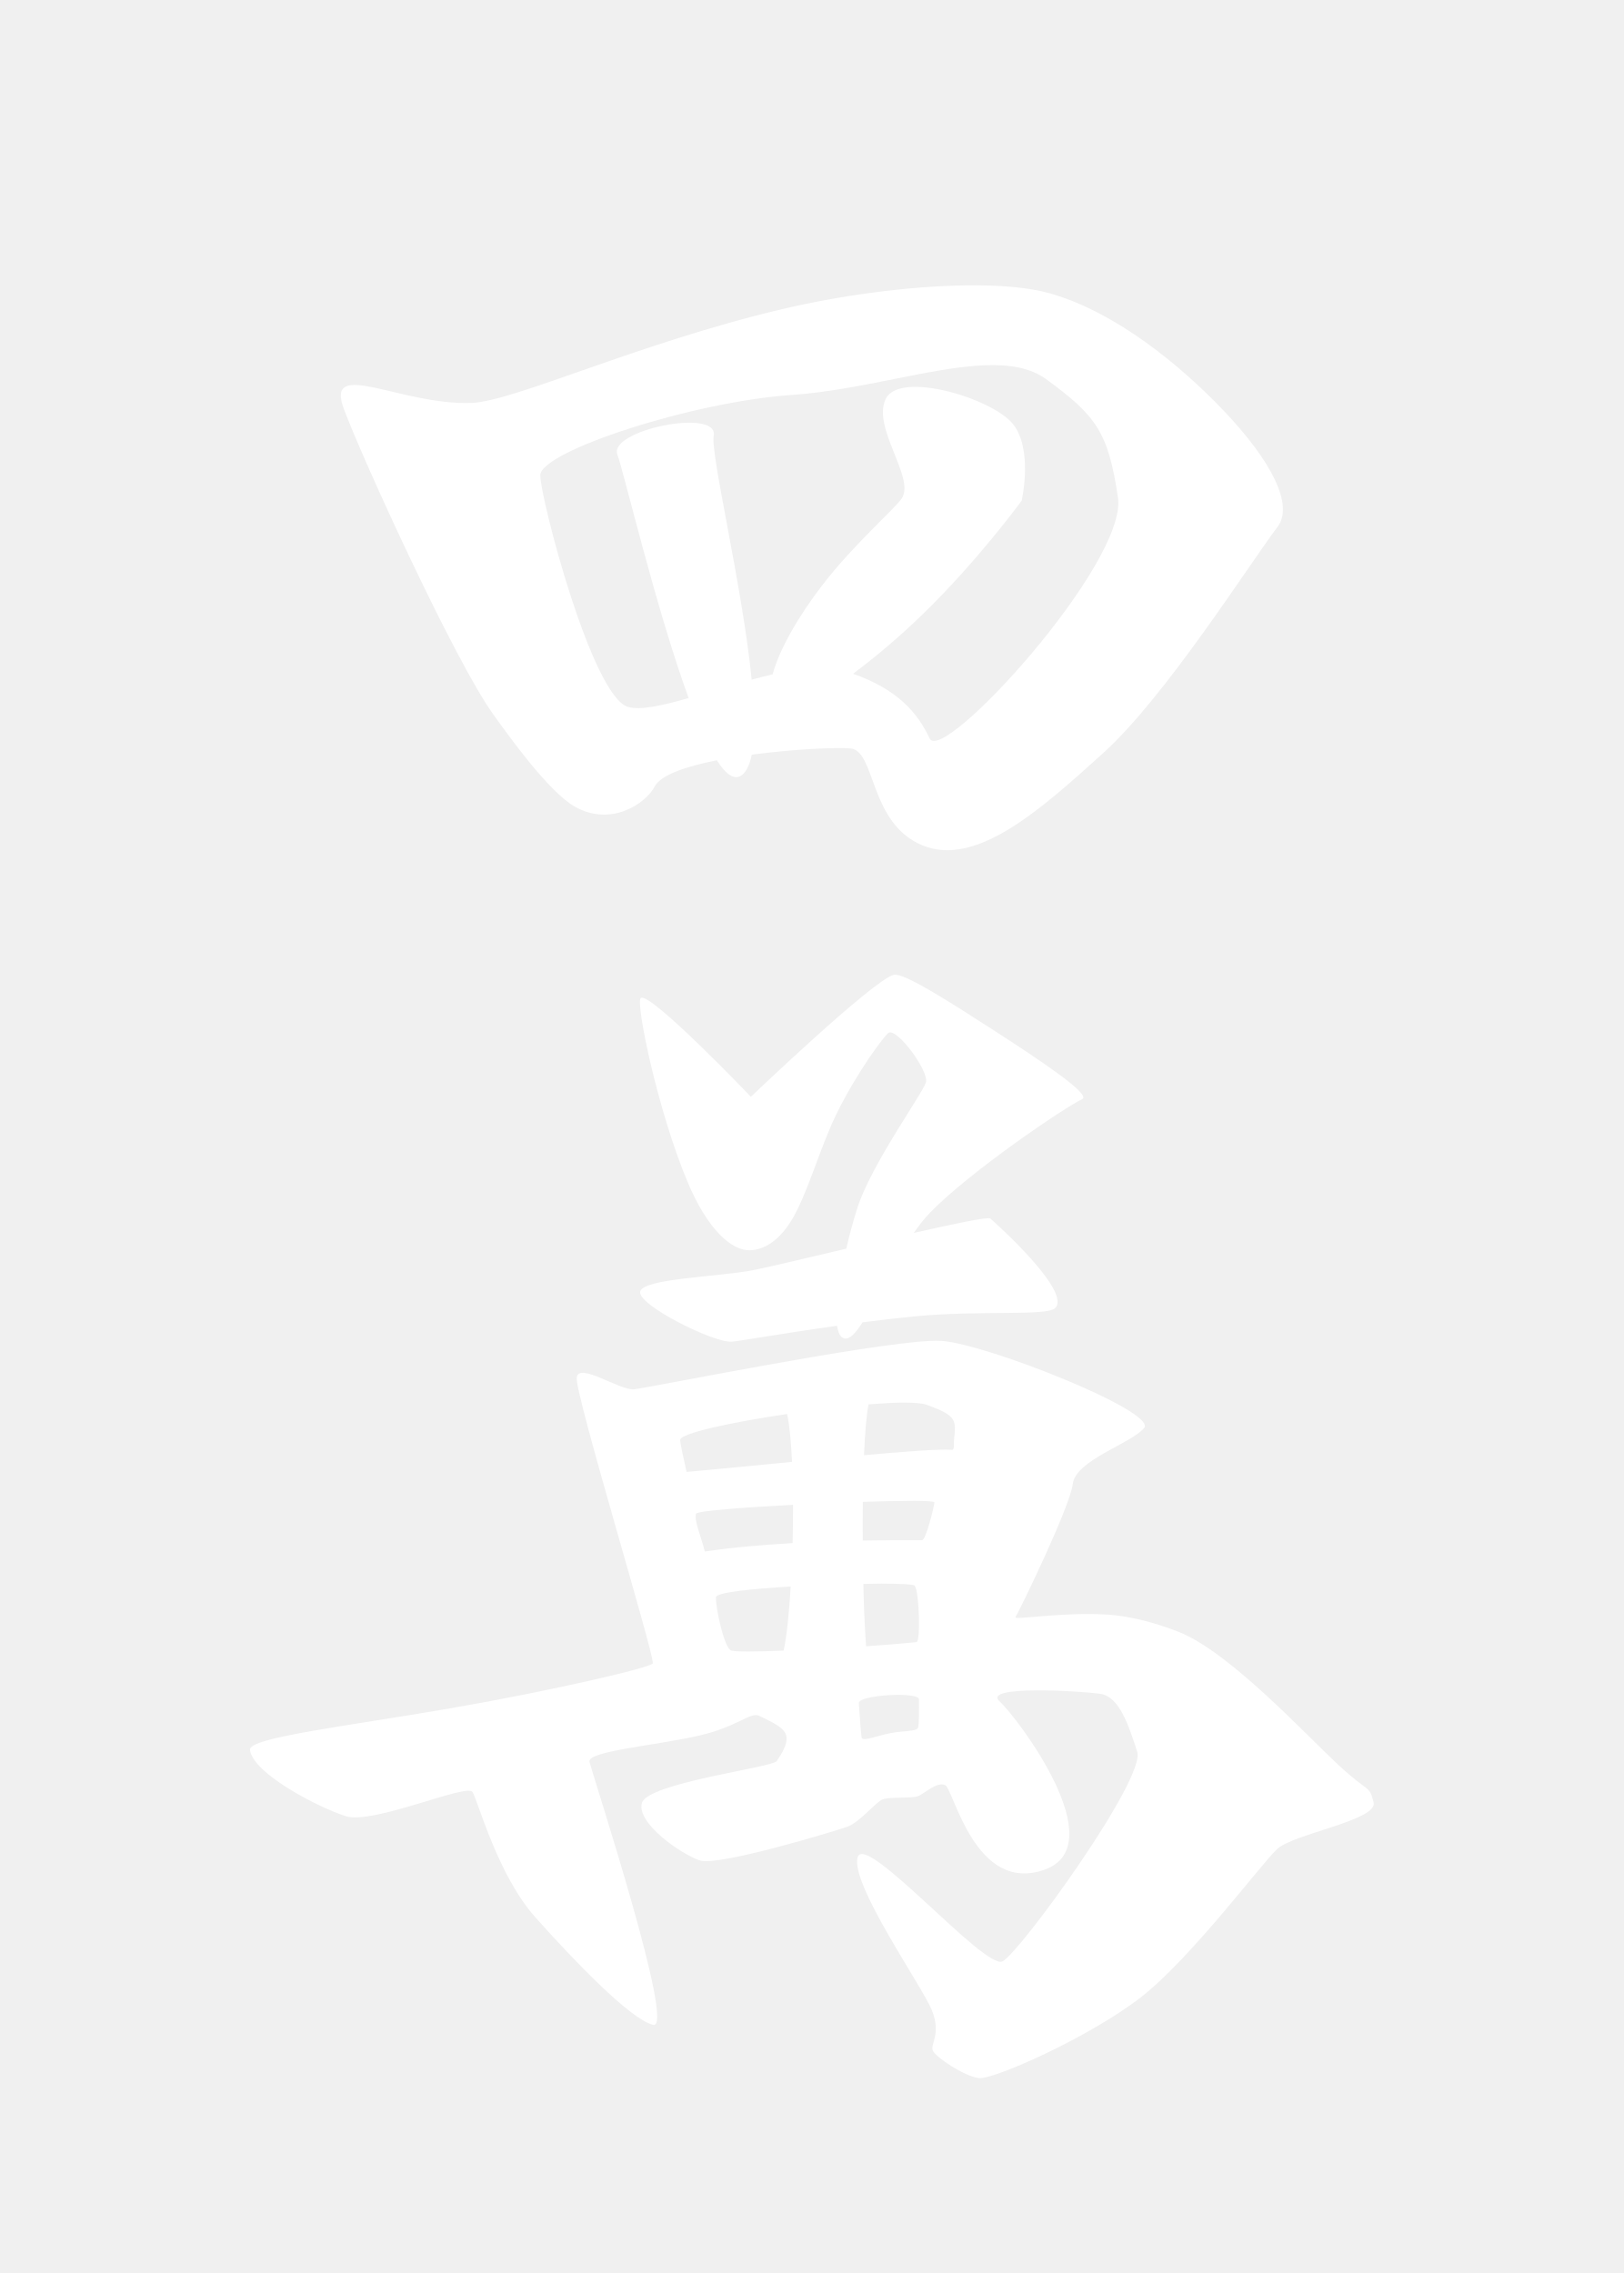
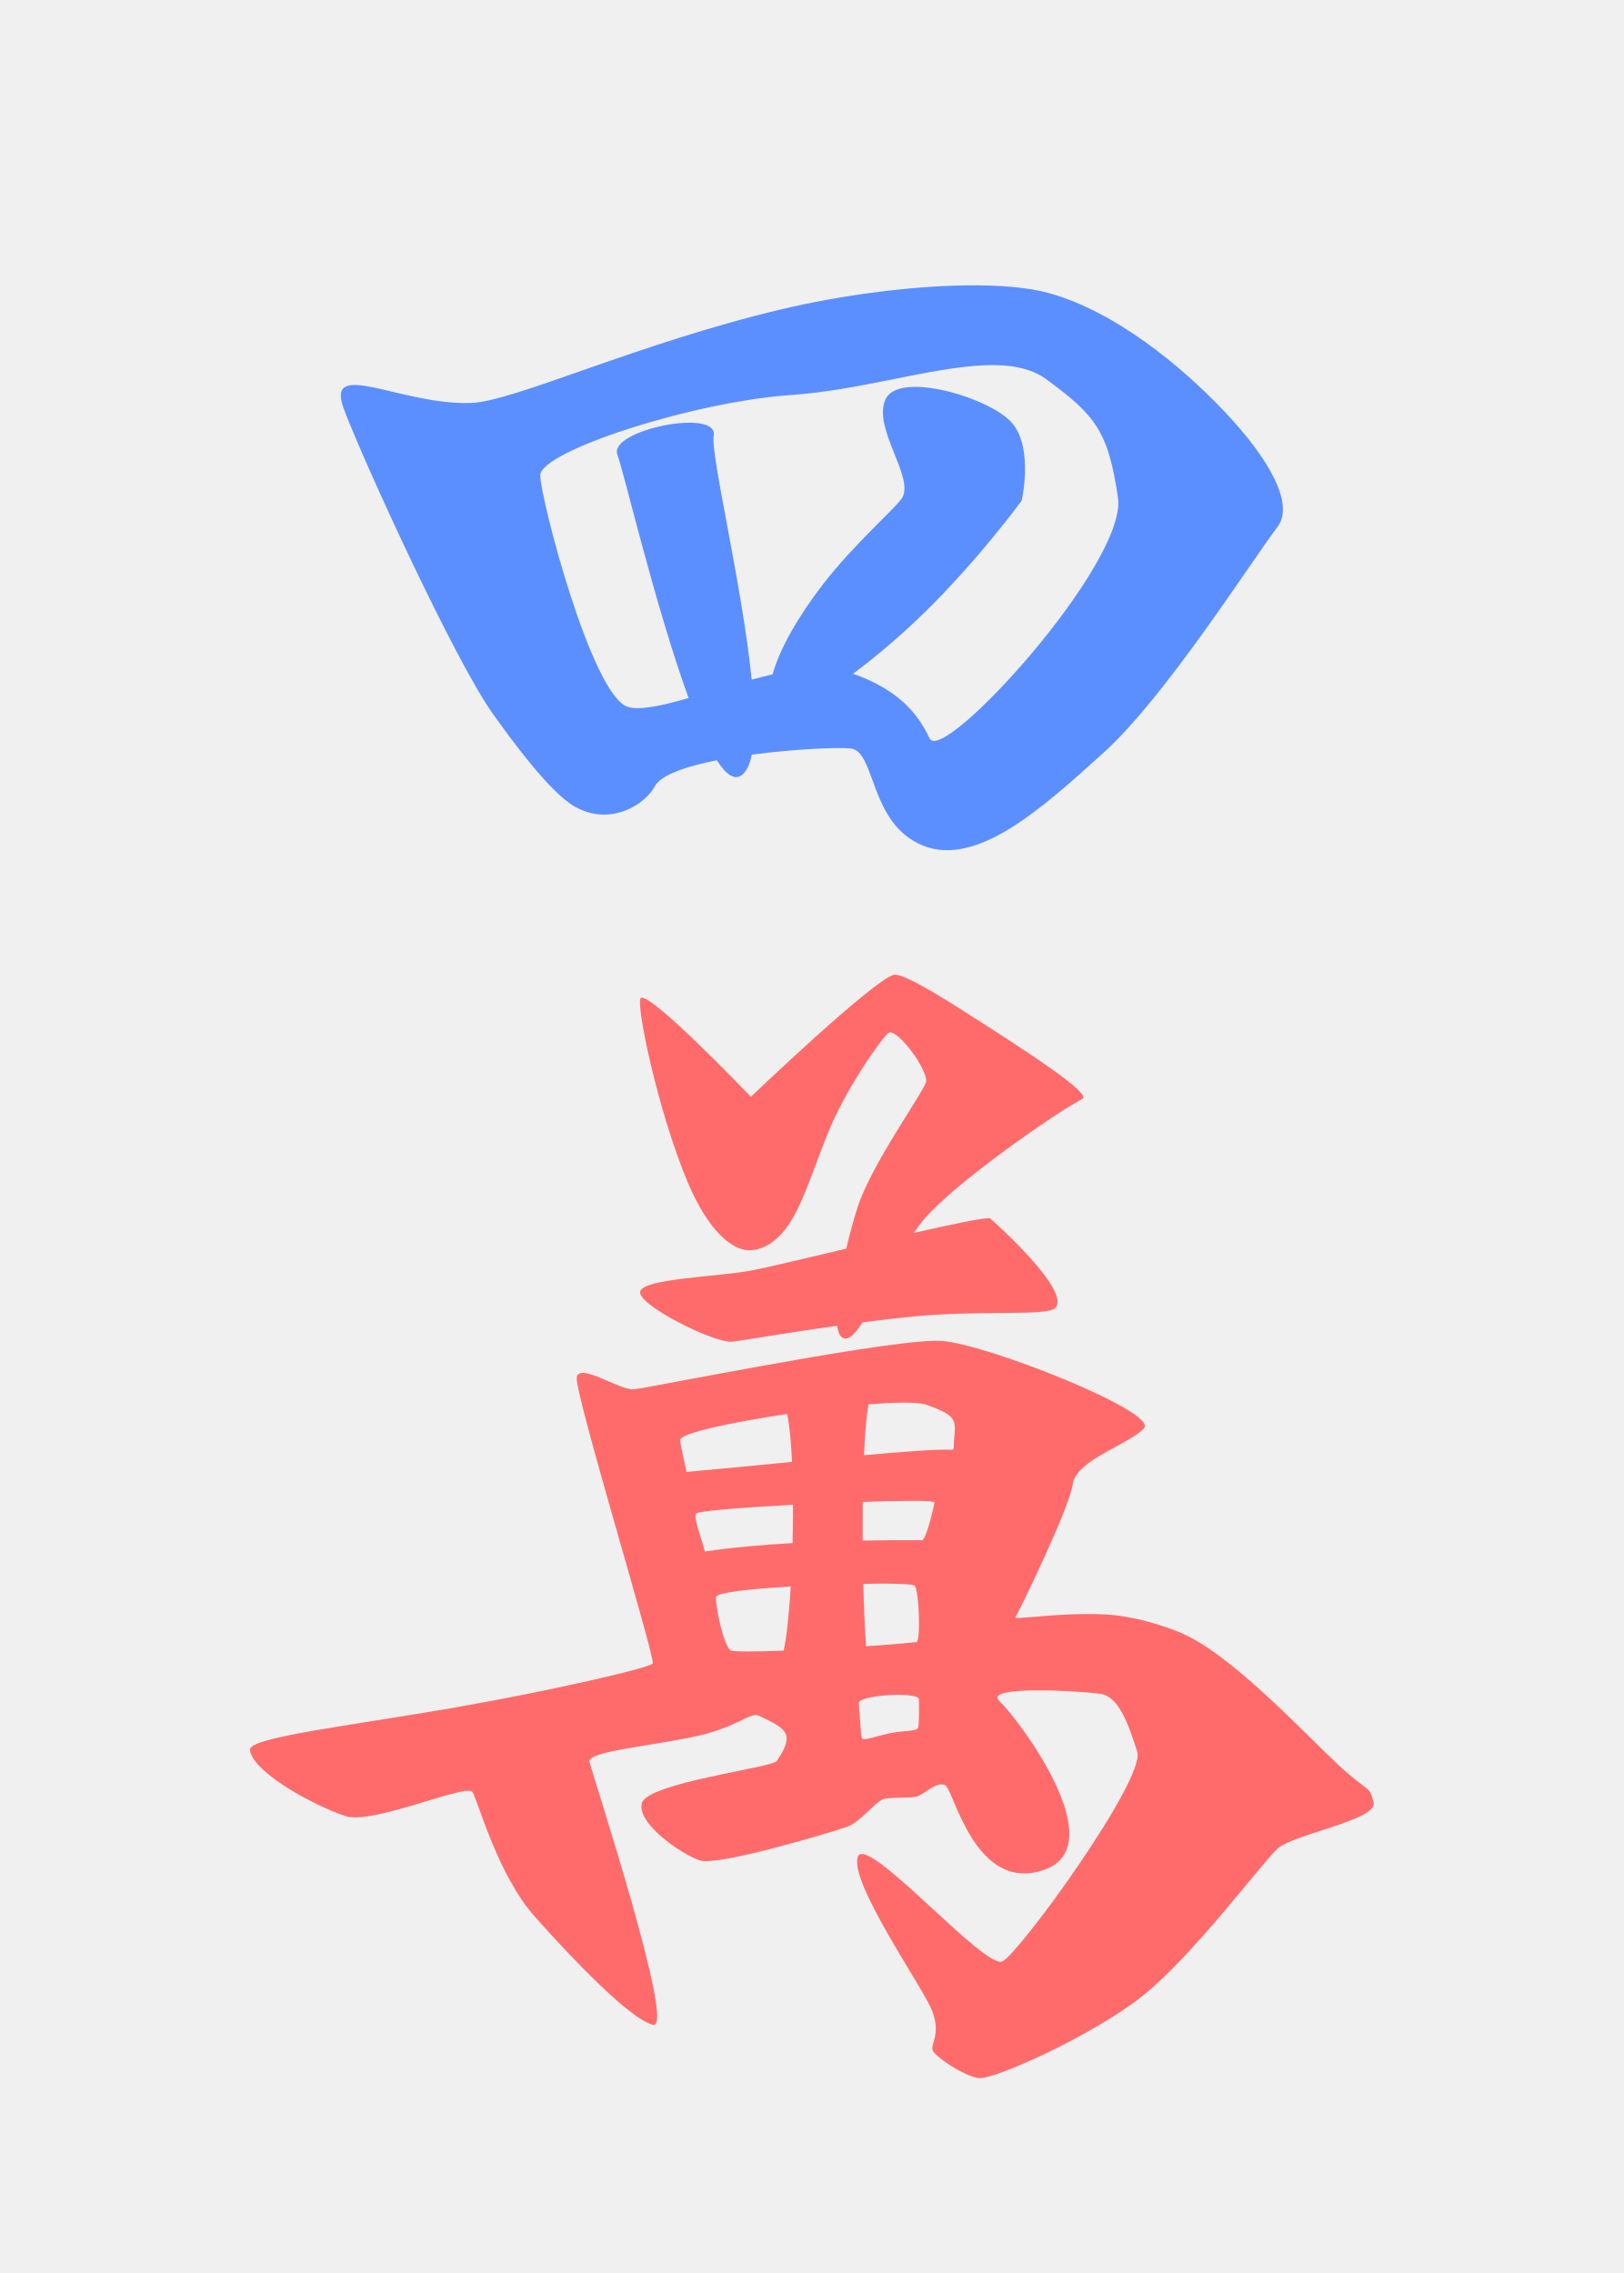
<svg xmlns="http://www.w3.org/2000/svg" width="300" height="420" fill="none">
  <g clip-path="url(#a)">
-     <path d="M178.272 52.737c-10.442.154-22.984 1.827-33.896 4.414-26.502 6.275-49.456 17.033-57.303 17.306-13.02.462-27.108-8.43-23.543 1.11 3.56 9.542 20.517 46.533 27.535 56.334 2.988 4.184 10.455 14.579 15.249 17.217 6.57 3.616 12.922-.534 14.66-3.812 1.127-2.122 5.805-3.701 11.466-4.824 1.682 2.625 3.27 3.791 4.649 2.715.871-.683 1.452-1.994 1.806-3.757 7.91-1.046 15.906-1.374 18.224-1.152 4.735.444 3.394 13.874 13.362 17.938 9.977 4.064 22.003-6.818 33.392-17.123 11.386-10.305 26.712-34.489 32.189-41.794 2.945-3.927-.939-11.948-10.067-21.52-7.837-8.213-19.761-18.092-32-21.58-3.949-1.122-9.456-1.57-15.723-1.477v.005zm3.714 14.753c4.525-.17 8.402.462 11.296 2.57 9.26 6.754 11.488 9.81 13.272 21.888 1.781 12.072-32.453 49.58-34.809 44.487-2.16-4.662-5.904-9.063-14.139-11.936a130.112 130.112 0 0 0 12.807-10.942c10.173-9.836 18.352-21.046 18.352-21.046s2.195-9.571-1.694-14.258c-3.894-4.692-20.91-9.82-23.437-4.521-2.532 5.302 5.345 14.365 3.048 18.25-1.067 1.805-8.709 8.324-14.647 16.009-4.419 5.711-8.051 11.983-9.281 16.606-1.276.307-2.561.628-3.872.99-1.742-17.434-7.641-41.623-7.018-45.08.935-5.166-19.574-1.05-17.789 3.534 1.131 2.903 7.057 28.265 13.157 44.944-4.781 1.367-8.922 2.306-11.181 1.648-6.689-1.951-16.166-38.382-16.235-42.784-.072-4.397 28.005-13.6 46.443-14.869 12.679-.87 25.768-5.114 35.727-5.49z" fill="#ffffff" />
-     <path d="M165.518 180.105a1.278 1.278 0 0 0-.414.026c-3.889 1.041-26.37 22.527-26.37 22.527s-18.732-19.594-20.35-18.232c-.982.828 3.103 20.798 8.683 34.045 3.616 8.589 8.038 12.666 11.526 12.551 2.54-.086 5.558-1.725 8.107-6.331 2.698-4.867 4.931-12.876 7.774-18.711 3.829-7.868 9.05-14.805 9.716-15.151 1.639-.845 7.449 7.108 6.886 9.14-.559 2.032-10.079 15.125-12.679 23.253-.683 2.135-1.404 4.773-2.041 7.505-7.718 1.823-14.962 3.552-17.408 4.013-6.319 1.195-20.014 1.49-20.667 3.893-.653 2.408 13.469 9.477 16.871 9.285 1.294-.076 9.52-1.549 19.51-2.945.188 1.315.61 2.194 1.357 2.348.978.2 2.092-1.012 3.343-2.98 3.143-.412 6.293-.775 9.447-1.089 12.449-1.208 24.534 0 26.135-1.545 3.129-3.031-10.95-15.667-11.97-16.551-.41-.35-6.566.939-14.152 2.664.969-1.392 1.981-2.69 3.048-3.787 7.351-7.564 24.846-19.428 28.077-20.939 1.729-.811-7.338-6.916-16.649-12.914-7.603-4.896-15.351-9.87-17.78-10.075zm6.48 67.664c-12.013.512-52.321 8.713-54.857 8.939-2.698.239-10.19-5.071-10.587-2.164-.388 2.903 14.357 51.185 14.058 52.799-.145.777-19.309 5.191-37.226 8.286-19.308 3.339-37.469 5.422-37.2 7.701.513 4.393 12.756 10.716 17.76 12.274 5.003 1.558 22.339-6.139 23.355-4.478 1.016 1.664 4.64 15.313 11.54 23.065 6.894 7.753 17.643 19.001 21.839 19.958 4.193.952-10.757-44.833-11.765-48.573-.546-2.019 12.137-3.001 20.308-4.892 6.979-1.614 9.46-4.376 10.971-3.667 3.274 1.541 4.867 2.412 5.106 3.872.235 1.464-.982 3.329-1.802 4.525-.815 1.195-23.876 4.012-24.905 7.752-1.025 3.74 7.321 9.49 10.728 10.604 3.407 1.115 24.88-5.391 27.219-6.228 2.344-.837 5.242-4.568 6.544-5.059 1.302-.486 5.183-.162 6.425-.563 1.243-.402 3.556-2.809 5.123-2.062 1.571.742 5.507 20.162 18.348 15.62s-5.024-28.111-8.311-31.125c-3.288-3.014 15.103-1.887 18.612-1.379 3.501.512 5.217 5.699 6.831 10.706 1.609 5.004-21.614 37.026-24.88 38.733-3.266 1.703-25.494-24.167-26.788-19.189-1.298 4.982 11.868 23.672 13.703 28.167 1.845 4.495-.358 6.335.21 7.543.567 1.204 5.776 4.7 8.469 5.055 2.69.354 20.62-7.642 29.999-14.972 9.374-7.33 22.1-24.508 25.136-27.355 3.035-2.844 18.668-5.32 17.823-8.637-.854-3.321-.692-1.485-6.668-7.052-5.977-5.571-20.022-20.79-29.371-24.449-3.518-1.379-8.551-2.962-13.674-3.214-8.47-.41-16.837 1.11-16.448.499.627-.982 10.015-20.205 10.587-24.615.563-4.414 10.595-7.355 13.174-10.314 2.574-2.958-28.901-15.483-37.38-16.107a18.14 18.14 0 0 0-2.006-.004zm-5.584 11.411c2.28-.03 4.005.094 4.88.418 5.614 2.062 5.328 2.771 4.952 6.66-.043.427.115 1.665-.329 1.635-2.263-.171-8.653.312-16.282.995.171-4.043.444-7.415.837-9.392 2.198-.171 4.243-.295 5.942-.316zm-20.99 2.092c.444 2.006.738 5.136.913 8.85-6.63.64-13.375 1.31-19.488 1.861-.683-3.104-1.178-5.315-1.178-5.891-.103-1.238 9.375-3.27 19.753-4.82zm23.244 16.051c2.489.009 4.009.103 3.983.299-.141 1.038-1.592 6.984-2.296 6.971-3.653-.024-7.307 0-10.959.073-.013-2.391-.009-4.794.017-7.151 3.084-.11 6.169-.172 9.255-.187v-.005zm-22.147.735c.008 2.322-.026 4.7-.086 7.073-5.507.316-11.185.794-16.209 1.558-.555-2.347-2.036-5.788-1.635-6.979.175-.521 8.546-1.162 17.93-1.652zm16.376 14.557c3.479.008 5.878.128 6.091.38.85.99 1.132 10.344.342 10.433-3.1.31-6.206.565-9.315.764a228.134 228.134 0 0 1-.504-11.517c1.106-.013 2.425-.064 3.386-.06zm-16.803.538c-.299 4.892-.734 9.178-1.302 11.846-5.08.188-9.379.256-9.836-.077-1.238-.896-2.719-7.684-2.681-9.788.017-.88 6.421-1.546 13.819-1.981zm19.633 20.021c2.186-.017 4.034.227 4.051.812.039 1.434.056 4.922-.183 5.314-.402.662-2.647.47-5.063.94-2.476.478-5.123 1.605-5.32.858-.149-.594-.439-4.867-.533-6.395-.056-.914 3.855-1.499 7.048-1.529z" fill="#ffffff" />
+     <path d="M178.272 52.737c-10.442.154-22.984 1.827-33.896 4.414-26.502 6.275-49.456 17.033-57.303 17.306-13.02.462-27.108-8.43-23.543 1.11 3.56 9.542 20.517 46.533 27.535 56.334 2.988 4.184 10.455 14.579 15.249 17.217 6.57 3.616 12.922-.534 14.66-3.812 1.127-2.122 5.805-3.701 11.466-4.824 1.682 2.625 3.27 3.791 4.649 2.715.871-.683 1.452-1.994 1.806-3.757 7.91-1.046 15.906-1.374 18.224-1.152 4.735.444 3.394 13.874 13.362 17.938 9.977 4.064 22.003-6.818 33.392-17.123 11.386-10.305 26.712-34.489 32.189-41.794 2.945-3.927-.939-11.948-10.067-21.52-7.837-8.213-19.761-18.092-32-21.58-3.949-1.122-9.456-1.57-15.723-1.477v.005zm3.714 14.753c4.525-.17 8.402.462 11.296 2.57 9.26 6.754 11.488 9.81 13.272 21.888 1.781 12.072-32.453 49.58-34.809 44.487-2.16-4.662-5.904-9.063-14.139-11.936a130.112 130.112 0 0 0 12.807-10.942c10.173-9.836 18.352-21.046 18.352-21.046s2.195-9.571-1.694-14.258c-3.894-4.692-20.91-9.82-23.437-4.521-2.532 5.302 5.345 14.365 3.048 18.25-1.067 1.805-8.709 8.324-14.647 16.009-4.419 5.711-8.051 11.983-9.281 16.606-1.276.307-2.561.628-3.872.99-1.742-17.434-7.641-41.623-7.018-45.08.935-5.166-19.574-1.05-17.789 3.534 1.131 2.903 7.057 28.265 13.157 44.944-4.781 1.367-8.922 2.306-11.181 1.648-6.689-1.951-16.166-38.382-16.235-42.784-.072-4.397 28.005-13.6 46.443-14.869 12.679-.87 25.768-5.114 35.727-5.49z" fill="#5B8FFF" />
+     <path d="M165.518 180.105a1.278 1.278 0 0 0-.414.026c-3.889 1.041-26.37 22.527-26.37 22.527s-18.732-19.594-20.35-18.232c-.982.828 3.103 20.798 8.683 34.045 3.616 8.589 8.038 12.666 11.526 12.551 2.54-.086 5.558-1.725 8.107-6.331 2.698-4.867 4.931-12.876 7.774-18.711 3.829-7.868 9.05-14.805 9.716-15.151 1.639-.845 7.449 7.108 6.886 9.14-.559 2.032-10.079 15.125-12.679 23.253-.683 2.135-1.404 4.773-2.041 7.505-7.718 1.823-14.962 3.552-17.408 4.013-6.319 1.195-20.014 1.49-20.667 3.893-.653 2.408 13.469 9.477 16.871 9.285 1.294-.076 9.52-1.549 19.51-2.945.188 1.315.61 2.194 1.357 2.348.978.2 2.092-1.012 3.343-2.98 3.143-.412 6.293-.775 9.447-1.089 12.449-1.208 24.534 0 26.135-1.545 3.129-3.031-10.95-15.667-11.97-16.551-.41-.35-6.566.939-14.152 2.664.969-1.392 1.981-2.69 3.048-3.787 7.351-7.564 24.846-19.428 28.077-20.939 1.729-.811-7.338-6.916-16.649-12.914-7.603-4.896-15.351-9.87-17.78-10.075zm6.48 67.664c-12.013.512-52.321 8.713-54.857 8.939-2.698.239-10.19-5.071-10.587-2.164-.388 2.903 14.357 51.185 14.058 52.799-.145.777-19.309 5.191-37.226 8.286-19.308 3.339-37.469 5.422-37.2 7.701.513 4.393 12.756 10.716 17.76 12.274 5.003 1.558 22.339-6.139 23.355-4.478 1.016 1.664 4.64 15.313 11.54 23.065 6.894 7.753 17.643 19.001 21.839 19.958 4.193.952-10.757-44.833-11.765-48.573-.546-2.019 12.137-3.001 20.308-4.892 6.979-1.614 9.46-4.376 10.971-3.667 3.274 1.541 4.867 2.412 5.106 3.872.235 1.464-.982 3.329-1.802 4.525-.815 1.195-23.876 4.012-24.905 7.752-1.025 3.74 7.321 9.49 10.728 10.604 3.407 1.115 24.88-5.391 27.219-6.228 2.344-.837 5.242-4.568 6.544-5.059 1.302-.486 5.183-.162 6.425-.563 1.243-.402 3.556-2.809 5.123-2.062 1.571.742 5.507 20.162 18.348 15.62s-5.024-28.111-8.311-31.125c-3.288-3.014 15.103-1.887 18.612-1.379 3.501.512 5.217 5.699 6.831 10.706 1.609 5.004-21.614 37.026-24.88 38.733-3.266 1.703-25.494-24.167-26.788-19.189-1.298 4.982 11.868 23.672 13.703 28.167 1.845 4.495-.358 6.335.21 7.543.567 1.204 5.776 4.7 8.469 5.055 2.69.354 20.62-7.642 29.999-14.972 9.374-7.33 22.1-24.508 25.136-27.355 3.035-2.844 18.668-5.32 17.823-8.637-.854-3.321-.692-1.485-6.668-7.052-5.977-5.571-20.022-20.79-29.371-24.449-3.518-1.379-8.551-2.962-13.674-3.214-8.47-.41-16.837 1.11-16.448.499.627-.982 10.015-20.205 10.587-24.615.563-4.414 10.595-7.355 13.174-10.314 2.574-2.958-28.901-15.483-37.38-16.107a18.14 18.14 0 0 0-2.006-.004zm-5.584 11.411c2.28-.03 4.005.094 4.88.418 5.614 2.062 5.328 2.771 4.952 6.66-.043.427.115 1.665-.329 1.635-2.263-.171-8.653.312-16.282.995.171-4.043.444-7.415.837-9.392 2.198-.171 4.243-.295 5.942-.316zm-20.99 2.092c.444 2.006.738 5.136.913 8.85-6.63.64-13.375 1.31-19.488 1.861-.683-3.104-1.178-5.315-1.178-5.891-.103-1.238 9.375-3.27 19.753-4.82zm23.244 16.051c2.489.009 4.009.103 3.983.299-.141 1.038-1.592 6.984-2.296 6.971-3.653-.024-7.307 0-10.959.073-.013-2.391-.009-4.794.017-7.151 3.084-.11 6.169-.172 9.255-.187v-.005zm-22.147.735c.008 2.322-.026 4.7-.086 7.073-5.507.316-11.185.794-16.209 1.558-.555-2.347-2.036-5.788-1.635-6.979.175-.521 8.546-1.162 17.93-1.652zm16.376 14.557c3.479.008 5.878.128 6.091.38.85.99 1.132 10.344.342 10.433-3.1.31-6.206.565-9.315.764a228.134 228.134 0 0 1-.504-11.517c1.106-.013 2.425-.064 3.386-.06zm-16.803.538c-.299 4.892-.734 9.178-1.302 11.846-5.08.188-9.379.256-9.836-.077-1.238-.896-2.719-7.684-2.681-9.788.017-.88 6.421-1.546 13.819-1.981zm19.633 20.021c2.186-.017 4.034.227 4.051.812.039 1.434.056 4.922-.183 5.314-.402.662-2.647.47-5.063.94-2.476.478-5.123 1.605-5.32.858-.149-.594-.439-4.867-.533-6.395-.056-.914 3.855-1.499 7.048-1.529z" fill="#FF6B6B" />
  </g>
  <defs>
    <clipPath id="a">
      <rect width="300" height="420" rx="40" fill="#1a1a1d" />
    </clipPath>
  </defs>
</svg>
